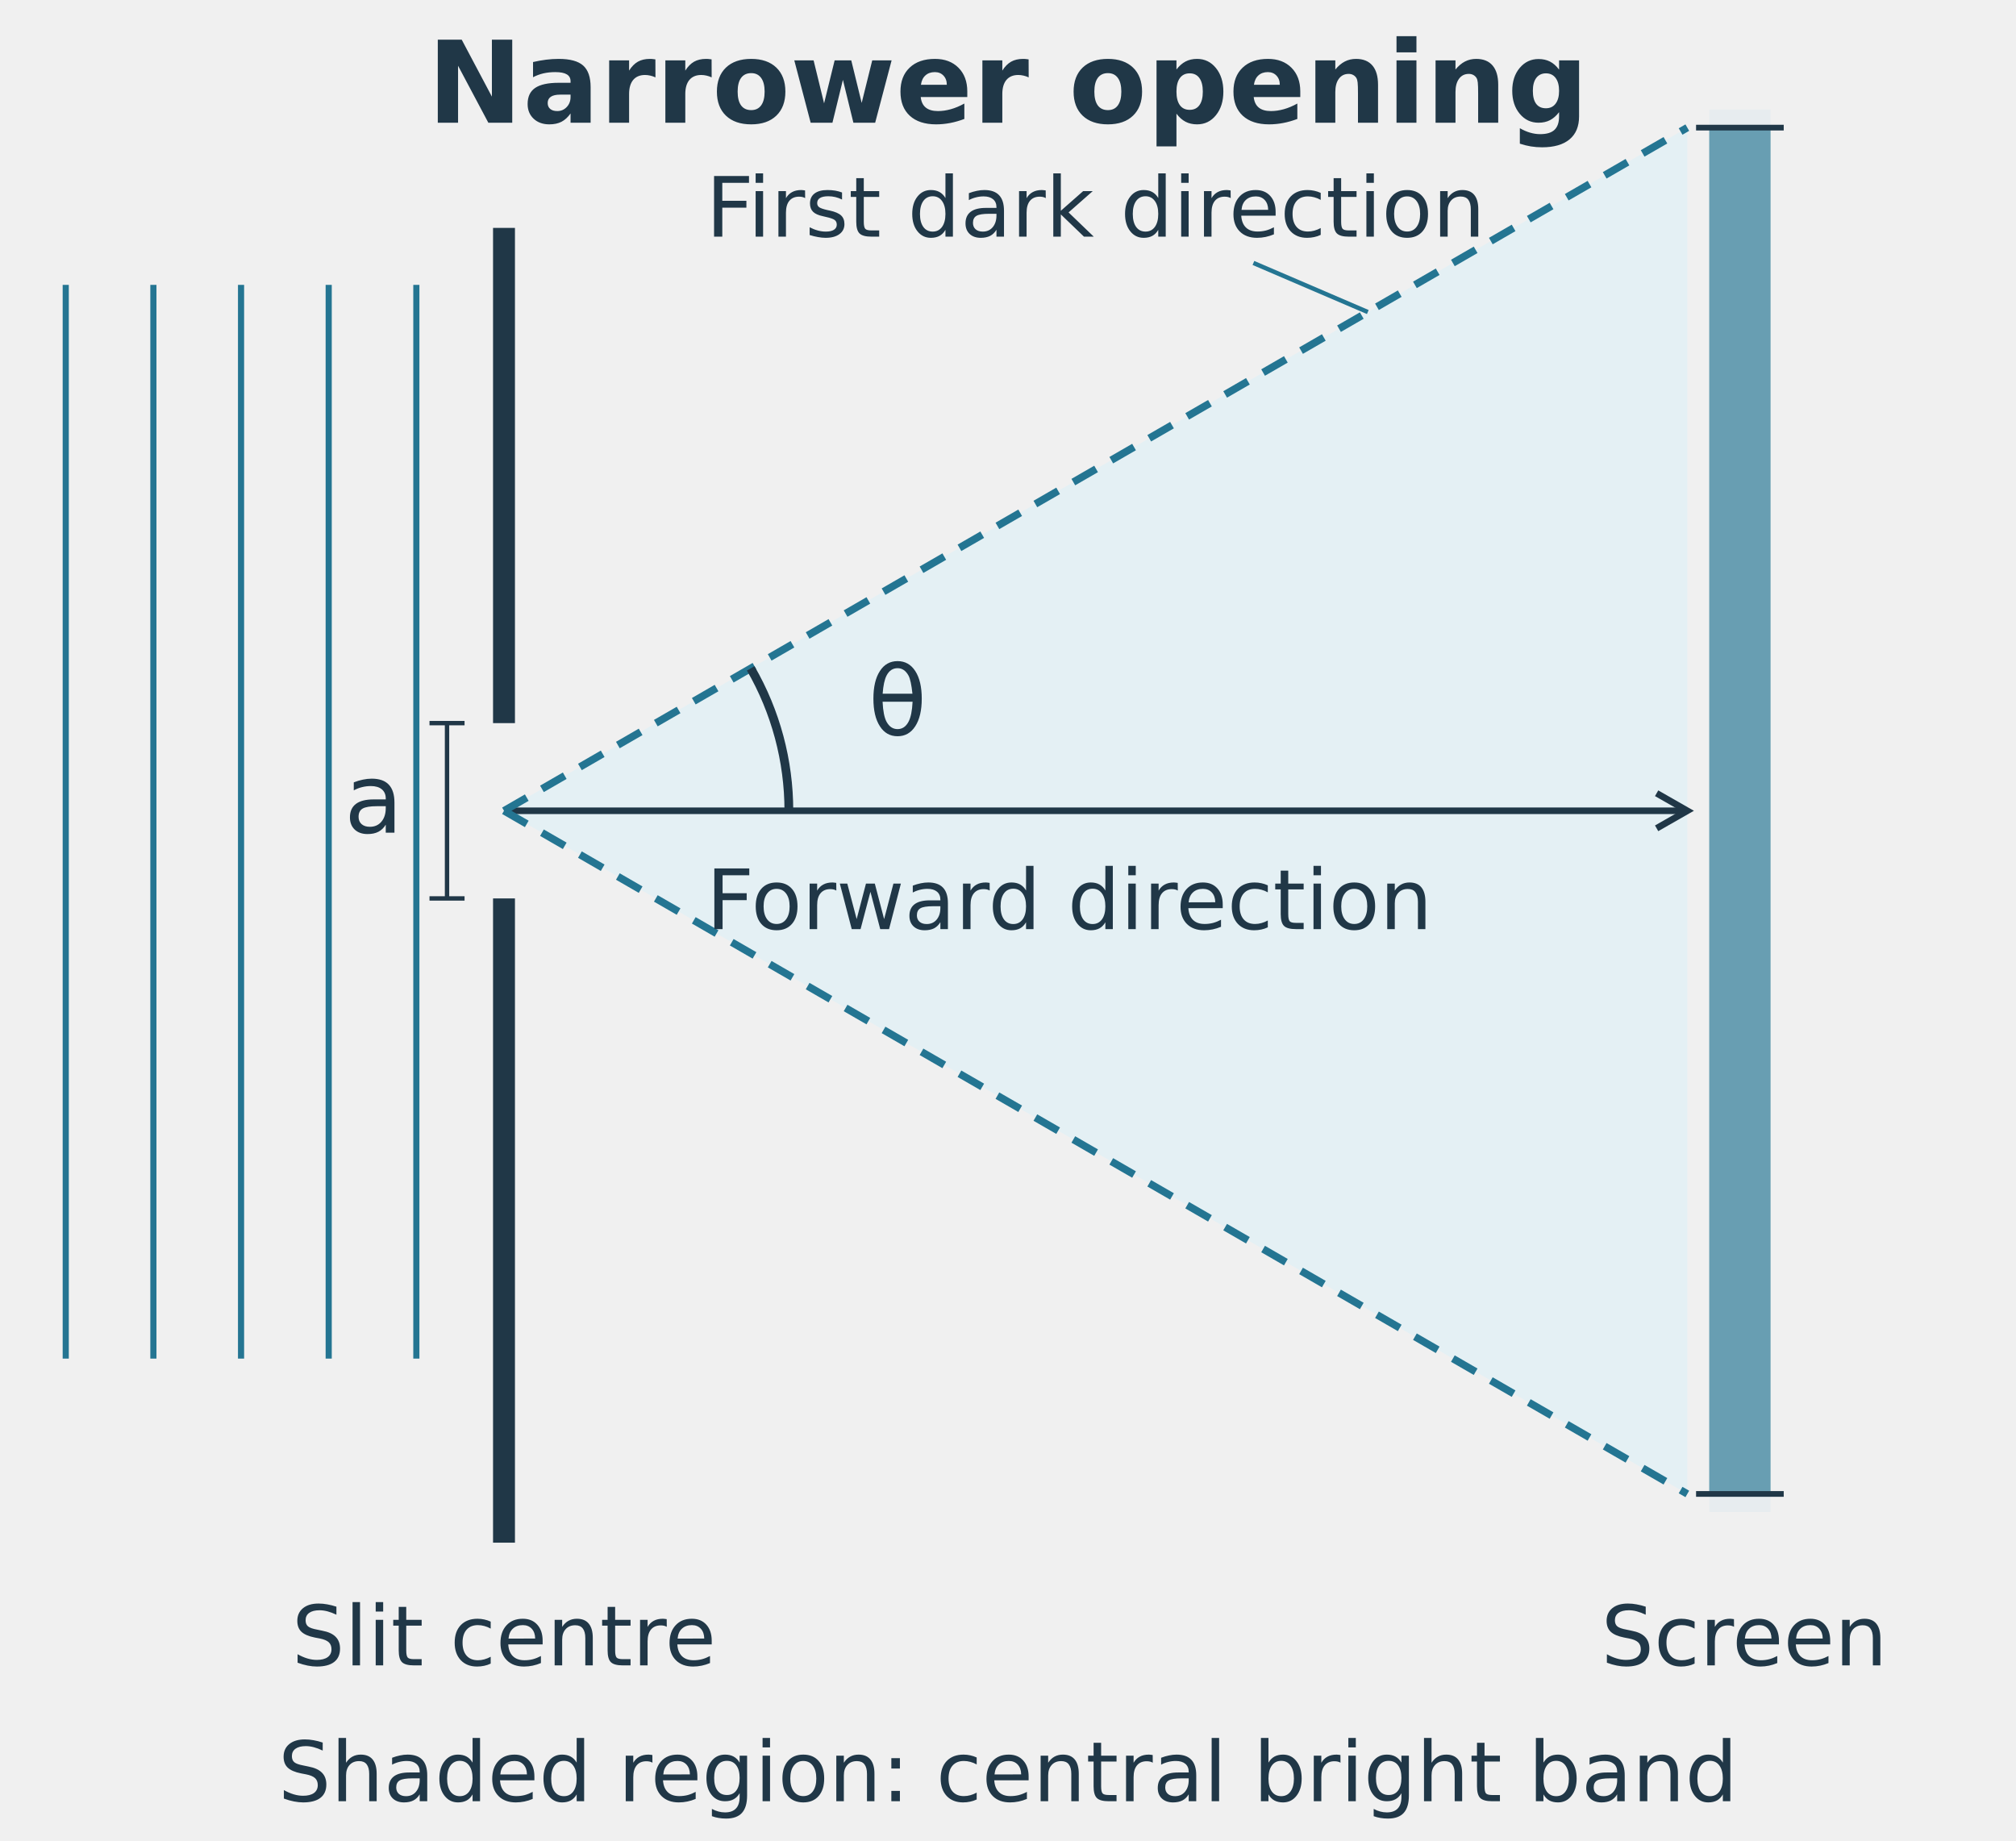
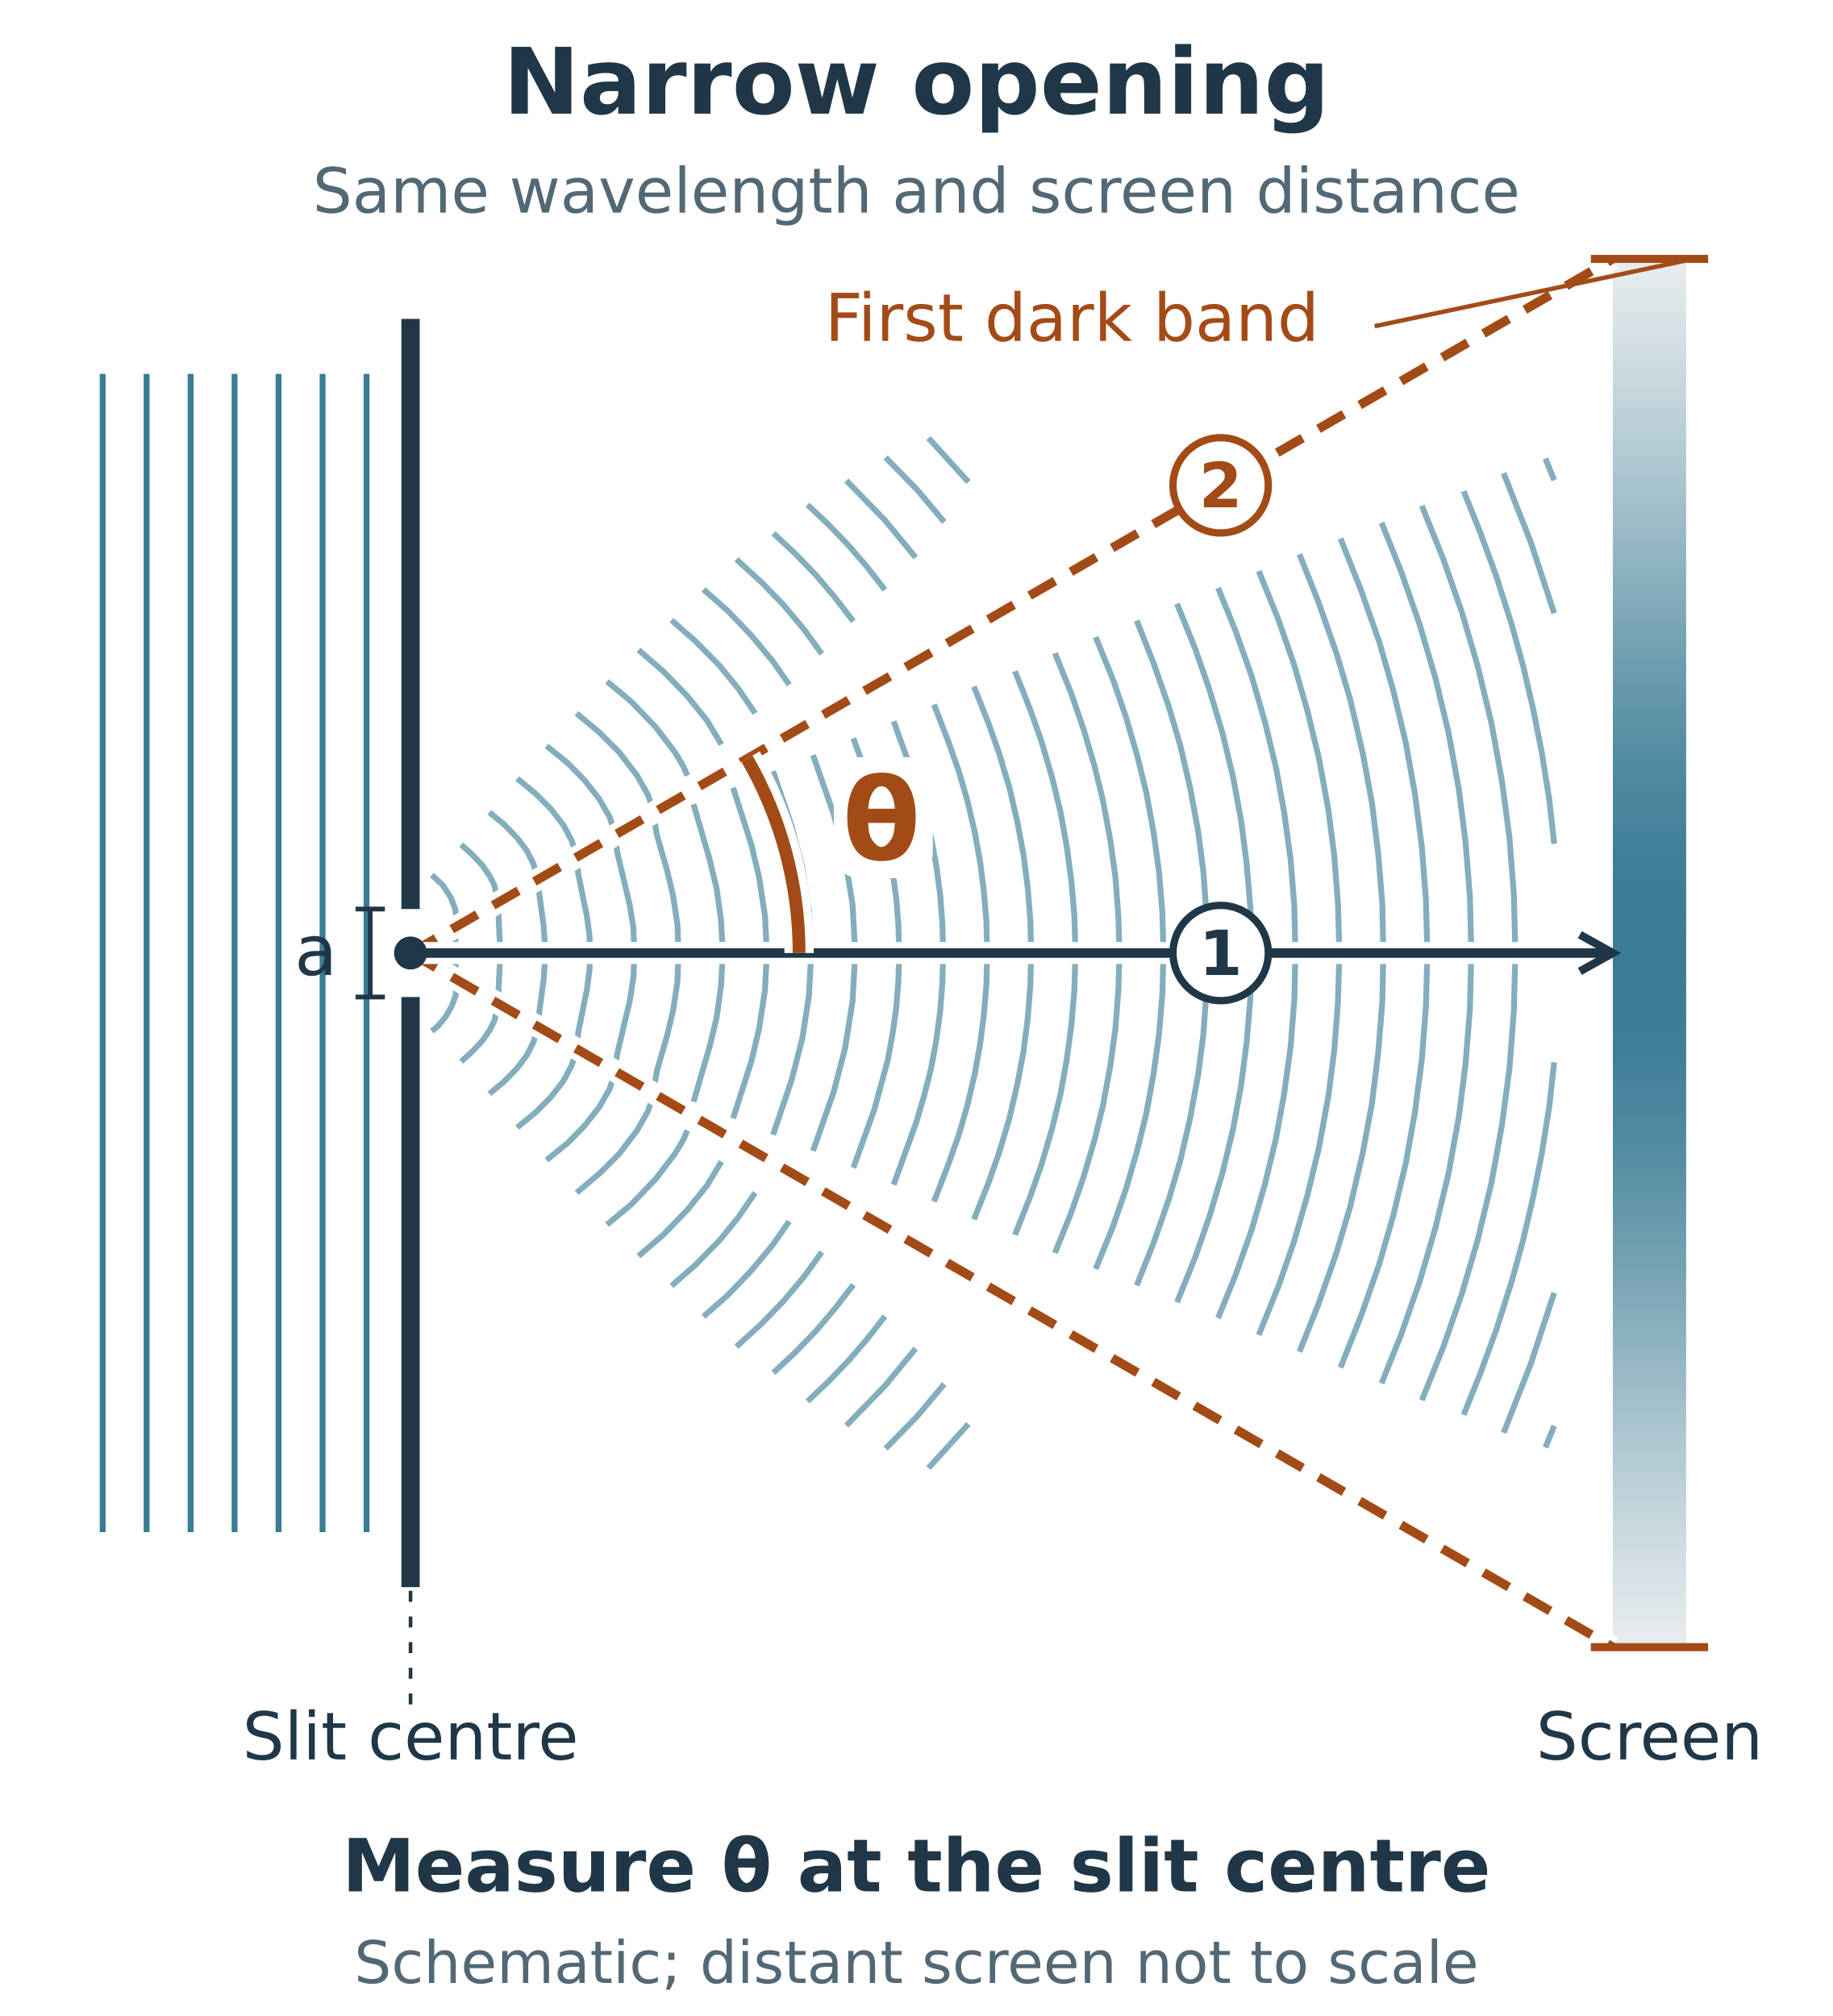
- <svg xmlns="http://www.w3.org/2000/svg" viewBox="0 0 460 420" role="img">
-   <style>text{font-family:DejaVu Sans,Arial,sans-serif;fill:#203747;font-size:22px}.small{font-size:19px}.title{font-size:26px;font-weight:600}.muted{fill:#526774}</style>
-   <text x="230" y="28" class="title" text-anchor="middle">Narrower opening</text>
-   <path d="M115,185 L385,29.12 L385,340.88 Z" fill="#e4f0f4" />
-   <line x1="95.00" y1="65.00" x2="95.00" y2="310.00" stroke="#247592" stroke-width="1.4" />
-   <line x1="75.00" y1="65.00" x2="75.00" y2="310.00" stroke="#247592" stroke-width="1.4" />
-   <line x1="55.00" y1="65.00" x2="55.00" y2="310.00" stroke="#247592" stroke-width="1.4" />
-   <line x1="35.00" y1="65.00" x2="35.00" y2="310.00" stroke="#247592" stroke-width="1.4" />
-   <line x1="15.00" y1="65.00" x2="15.00" y2="310.00" stroke="#247592" stroke-width="1.4" />
-   <line x1="115.00" y1="52.00" x2="115.00" y2="165.00" stroke="#203747" stroke-width="5" />
-   <line x1="115.00" y1="205.00" x2="115.00" y2="352.00" stroke="#203747" stroke-width="5" />
-   <line x1="102.00" y1="165.00" x2="102.00" y2="205.00" stroke="#203747" stroke-width="1" />
-   <line x1="98.00" y1="165.00" x2="106.00" y2="165.00" stroke="#203747" stroke-width="1" />
-   <line x1="98.00" y1="205.00" x2="106.00" y2="205.00" stroke="#203747" stroke-width="1" />
-   <text x="92" y="190" class="" text-anchor="end">a</text>
-   <line x1="115.00" y1="185.00" x2="385.00" y2="185.00" stroke="#203747" stroke-width="1.5" />
-   <path d="M378,181 L385,185 L378,189" fill="none" stroke="#203747" stroke-width="1.5" />
-   <line x1="115.00" y1="185.00" x2="385.00" y2="29.12" stroke="#247592" stroke-width="1.7" stroke-dasharray="6 4" />
-   <line x1="115.00" y1="185.00" x2="385.00" y2="340.88" stroke="#247592" stroke-width="1.7" stroke-dasharray="6 4" />
-   <path d="M180,185 A65,65 0 0 0 171.29,152.50" stroke="#203747" stroke-width="2" fill="none" />
-   <text x="198.07" y="167.742" class="" text-anchor="start">θ</text>
-   <text x="244" y="212" class="small" text-anchor="middle">Forward direction</text>
-   <rect x="390" y="25" width="14" height="320" fill="#e7ecef" />
-   <rect x="390" y="29.12" width="14" height="311.77" fill="#247592" opacity=".65" />
-   <line x1="387.00" y1="29.12" x2="407.00" y2="29.12" stroke="#203747" stroke-width="1.3" />
-   <line x1="387.00" y1="340.88" x2="407.00" y2="340.88" stroke="#203747" stroke-width="1.3" />
-   <text x="250" y="54" class="small" text-anchor="middle">First dark direction</text>
-   <line x1="286.00" y1="60.00" x2="312.10" y2="71.20" stroke="#247592" stroke-width="1" />
-   <text x="115" y="380" class="small" text-anchor="middle">Slit centre</text>
-   <text x="398" y="380" class="small" text-anchor="middle">Screen</text>
-   <text x="230" y="411" class="small" text-anchor="middle">Shaded region: central bright band</text>
+ <svg xmlns="http://www.w3.org/2000/svg" viewBox="0 0 500 550" role="img" aria-labelledby="title desc">
+   <style>text{font-family:DejaVu Sans,Arial,sans-serif}</style>
+   <rect width="500" height="550" fill="white" />
+   <defs>
+     <clipPath id="field">
+       <rect x="115" y="70" width="310" height="380" />
+     </clipPath>
+   </defs>
+   <text x="250.00" y="31.00" font-size="25" fill="#203747" text-anchor="middle" font-weight="bold">Narrow opening</text>
+   <text x="250.00" y="58.00" font-size="17" fill="#536875" text-anchor="middle" font-weight="normal">Same wavelength and screen distance</text>
+   <path d="M100.00,102.00 L100.00,418.00" fill="none" stroke="#397c94" stroke-width="1.6" stroke-dasharray="" />
+   <path d="M88.00,102.00 L88.00,418.00" fill="none" stroke="#397c94" stroke-width="1.6" stroke-dasharray="" />
+   <path d="M76.00,102.00 L76.00,418.00" fill="none" stroke="#397c94" stroke-width="1.6" stroke-dasharray="" />
+   <path d="M64.00,102.00 L64.00,418.00" fill="none" stroke="#397c94" stroke-width="1.6" stroke-dasharray="" />
+   <path d="M52.00,102.00 L52.00,418.00" fill="none" stroke="#397c94" stroke-width="1.6" stroke-dasharray="" />
+   <path d="M40.00,102.00 L40.00,418.00" fill="none" stroke="#397c94" stroke-width="1.6" stroke-dasharray="" />
+   <path d="M28.00,102.00 L28.00,418.00" fill="none" stroke="#397c94" stroke-width="1.6" stroke-dasharray="" />
+   <g data-wavefronts="outgoing" clip-path="url(#field)" opacity=".62">
+     <path d="M424.0,389.0 L421.6,394.9" fill="none" stroke="#397c94" stroke-width="1.6" />
+     <path d="M264.2,388.5 L253.3,400.5" fill="none" stroke="#397c94" stroke-width="1.6" />
+     <path d="M257.6,377.6 L250.2,386.4 L241.6,395.2" fill="none" stroke="#397c94" stroke-width="1.6" />
+     <path d="M249.8,367.9 L241.4,378.1 L230.9,388.9" fill="none" stroke="#397c94" stroke-width="1.6" />
+     <path d="M241.4,359.1 L236.5,365.4 L231.3,371.4 L226.0,376.9 L220.3,382.3" fill="none" stroke="#397c94" stroke-width="1.6" />
+     <path d="M424.0,352.7 L417.6,372.1 L410.2,390.9" fill="none" stroke="#397c94" stroke-width="1.6" />
+     <path d="M232.8,350.5 L227.7,357.1 L222.6,363.1 L216.8,369.1 L211.0,374.5" fill="none" stroke="#397c94" stroke-width="1.6" />
+     <path d="M224.2,341.6 L219.5,348.1 L213.8,354.9 L207.9,361.0 L200.9,367.4" fill="none" stroke="#397c94" stroke-width="1.6" />
+     <path d="M215.3,333.2 L210.9,339.5 L205.0,346.6 L198.5,353.4 L191.9,359.2" fill="none" stroke="#397c94" stroke-width="1.6" />
+     <path d="M206.0,325.4 L201.5,332.0 L196.3,338.4 L189.7,345.1 L183.2,350.8" fill="none" stroke="#397c94" stroke-width="1.6" />
+     <path d="M196.8,316.9 L192.9,323.4 L187.5,330.1 L181.0,336.8 L174.2,342.7" fill="none" stroke="#397c94" stroke-width="1.6" />
+     <path d="M187.5,308.4 L186.4,311.0 L184.1,314.8 L179.0,321.5 L172.3,328.5 L165.6,334.1" fill="none" stroke="#397c94" stroke-width="1.6" />
+     <path d="M424.0,289.8 L422.7,301.6 L420.6,314.8 L418.3,326.4 L415.5,338.4 L412.4,349.6 L408.2,362.8 L403.8,374.8 L399.3,386.0" fill="none" stroke="#397c94" stroke-width="1.6" />
+     <path d="M117.8,238.7 L120.8,241.5 L123.0,244.9 L124.2,248.0 L124.6,251.4 L124.0,259.6 L124.6,268.2 L124.3,271.6 L123.2,274.6 L121.5,277.5 L119.4,280.0 L117.8,281.3" fill="none" stroke="#397c94" stroke-width="1.6" />
+     <path d="M125.8,230.4 L128.8,233.1 L131.7,236.2 L133.6,239.0 L134.9,241.6 L135.8,245.8 L136.5,260.0 L135.8,274.2 L134.9,278.4 L133.6,281.0 L131.7,283.8 L128.8,286.9 L125.8,289.6" fill="none" stroke="#397c94" stroke-width="1.6" />
+     <path d="M133.5,221.6 L137.5,224.9 L141.1,228.6 L143.8,232.2 L145.5,235.6 L146.4,238.6 L148.3,252.5 L148.8,260.0 L148.3,267.5 L146.4,281.4 L145.5,284.4 L143.8,287.8 L141.1,291.4 L137.5,295.1 L133.5,298.4" fill="none" stroke="#397c94" stroke-width="1.6" />
+     <path d="M189.2,219.4 L193.6,234.5 L195.5,242.4 L196.7,251.0 L197.2,260.0 L196.7,269.0 L195.5,277.6 L193.6,285.5 L189.2,300.6" fill="none" stroke="#397c94" stroke-width="1.6" />
+     <path d="M200.0,214.9 L205.0,230.5 L207.1,239.4 L208.7,249.9 L209.2,260.0 L208.7,270.1 L207.1,280.6 L205.0,289.5 L200.0,305.1" fill="none" stroke="#397c94" stroke-width="1.6" />
+     <path d="M141.1,212.4 L146.2,216.6 L150.2,220.6 L153.7,225.1 L155.9,229.2 L156.9,232.2 L157.8,238.6 L160.1,249.9 L160.8,255.1 L161.0,260.0 L160.8,264.9 L160.1,270.1 L157.8,281.4 L156.9,287.8 L155.9,290.8 L153.7,294.9 L150.2,299.4 L146.2,303.4 L141.1,307.6" fill="none" stroke="#397c94" stroke-width="1.6" />
+     <path d="M210.9,210.4 L216.0,225.5 L218.9,236.8 L220.7,248.4 L221.3,260.0 L220.7,271.6 L218.9,283.2 L216.0,294.5 L210.9,309.6" fill="none" stroke="#397c94" stroke-width="1.6" />
+     <path d="M221.8,206.0 L227.4,222.0 L230.5,233.8 L232.6,246.9 L233.3,260.0 L232.6,273.1 L230.5,286.2 L227.4,298.0 L221.8,314.0" fill="none" stroke="#397c94" stroke-width="1.6" />
+     <path d="M149.1,203.5 L154.9,208.2 L159.4,212.8 L163.5,218.0 L166.3,222.9 L167.3,225.9 L168.5,233.0 L171.8,246.9 L172.8,253.2 L173.1,260.0 L172.8,266.8 L171.8,273.1 L168.5,287.0 L167.3,294.1 L166.3,297.1 L163.5,302.0 L159.4,307.2 L154.9,311.8 L149.1,316.5" fill="none" stroke="#397c94" stroke-width="1.6" />
+     <path d="M232.8,201.4 L238.5,217.2 L242.2,230.8 L243.5,237.9 L244.5,245.0 L245.1,252.5 L245.3,260.0 L245.1,267.5 L244.5,275.0 L243.5,282.1 L242.2,289.2 L238.5,302.8 L232.8,318.6" fill="none" stroke="#397c94" stroke-width="1.6" />
+     <path d="M243.8,196.8 L250.0,213.9 L252.2,221.4 L254.0,228.5 L255.4,236.0 L256.5,244.2 L257.1,252.1 L257.3,260.0 L257.1,267.9 L256.5,275.8 L255.4,284.0 L254.0,291.5 L252.2,298.6 L250.0,306.1 L243.8,323.2" fill="none" stroke="#397c94" stroke-width="1.6" />
+     <path d="M157.3,194.6 L163.6,199.9 L168.9,205.2 L173.8,211.6 L176.8,216.9 L177.9,220.2 L179.2,227.8 L182.0,237.5 L183.6,244.2 L184.8,252.1 L185.1,260.0 L184.8,267.9 L183.6,275.8 L182.0,282.5 L179.2,292.2 L177.9,299.8 L176.8,303.1 L173.8,308.4 L168.9,314.8 L163.6,320.1 L157.3,325.4" fill="none" stroke="#397c94" stroke-width="1.6" />
+     <path d="M254.8,192.2 L258.6,202.0 L261.6,210.5 L263.9,218.4 L265.9,226.9 L267.4,235.2 L268.4,243.1 L269.1,251.4 L269.3,260.0 L269.1,268.6 L268.4,276.9 L267.4,284.8 L265.9,293.1 L263.9,301.6 L261.6,309.5 L258.6,318.0 L254.8,327.8" fill="none" stroke="#397c94" stroke-width="1.6" />
+     <path d="M265.7,187.3 L269.7,197.4 L272.6,205.6 L275.4,215.0 L277.5,224.0 L279.2,233.0 L280.4,242.4 L281.1,251.4 L281.3,260.0 L281.1,268.6 L280.4,277.6 L279.2,287.0 L277.5,296.0 L275.4,305.0 L272.6,314.4 L269.7,322.6 L265.7,332.7" fill="none" stroke="#397c94" stroke-width="1.6" />
+     <path d="M165.6,185.9 L172.3,191.5 L179.0,198.5 L184.1,205.2 L186.4,209.0 L187.5,211.6" fill="none" stroke="#397c94" stroke-width="1.6" />
+     <path d="M276.9,183.1 L281.1,193.7 L284.1,202.2 L287.0,212.0 L289.3,221.4 L291.0,230.8 L292.3,240.5 L293.1,249.9 L293.4,260.0 L293.1,270.1 L292.3,279.5 L291.0,289.2 L289.3,298.6 L287.0,308.0 L284.1,317.8 L281.1,326.3 L276.9,336.9" fill="none" stroke="#397c94" stroke-width="1.6" />
+     <path d="M287.8,178.2 L292.1,188.8 L295.6,198.9 L298.6,209.0 L300.9,218.4 L302.9,229.2 L304.3,239.4 L305.1,249.9 L305.4,260.0 L305.1,270.1 L304.3,280.6 L302.9,290.8 L300.9,301.6 L298.6,311.0 L295.6,321.1 L292.1,331.2 L287.8,341.8" fill="none" stroke="#397c94" stroke-width="1.6" />
+     <path d="M174.2,177.3 L181.0,183.2 L187.5,189.9 L192.9,196.6 L196.8,203.1" fill="none" stroke="#397c94" stroke-width="1.6" />
+     <path d="M298.9,173.8 L303.6,185.3 L307.2,195.7 L310.2,206.0 L312.7,216.1 L314.7,227.0 L316.2,237.9 L317.1,248.8 L317.4,260.0 L317.1,271.2 L316.2,282.1 L314.7,293.0 L312.7,303.9 L310.2,314.0 L307.2,324.3 L303.6,334.7 L298.9,346.2" fill="none" stroke="#397c94" stroke-width="1.6" />
+     <path d="M310.1,169.3 L314.7,180.9 L318.9,192.9 L322.0,203.4 L324.7,215.0 L326.9,227.0 L328.3,237.9 L329.1,249.1 L329.4,260.0 L329.1,270.9 L328.3,282.1 L326.9,293.0 L324.7,305.0 L322.0,316.6 L318.9,327.1 L314.7,339.1 L310.1,350.7" fill="none" stroke="#397c94" stroke-width="1.6" />
+     <path d="M183.2,169.2 L189.7,174.9 L196.3,181.6 L201.5,188.0 L206.0,194.6" fill="none" stroke="#397c94" stroke-width="1.6" />
+     <path d="M321.1,164.7 L326.1,177.1 L329.9,188.0 L333.5,200.0 L336.4,212.0 L338.6,224.0 L340.1,235.6 L341.1,247.6 L341.4,260.0 L341.1,272.4 L340.1,284.4 L338.6,296.0 L336.4,308.0 L333.5,320.0 L329.9,332.0 L326.1,342.9 L321.1,355.3" fill="none" stroke="#397c94" stroke-width="1.6" />
+     <path d="M191.9,160.8 L198.5,166.6 L205.0,173.4 L210.9,180.5 L215.3,186.8" fill="none" stroke="#397c94" stroke-width="1.6" />
+     <path d="M332.3,160.4 L337.1,172.2 L341.5,184.6 L345.1,197.0 L348.1,209.4 L350.3,221.4 L352.1,234.5 L353.1,247.2 L353.4,260.0 L353.1,272.8 L352.1,285.5 L350.3,298.6 L348.1,310.6 L345.1,323.0 L341.5,335.4 L337.1,347.8 L332.3,359.6" fill="none" stroke="#397c94" stroke-width="1.6" />
+     <path d="M343.4,155.8 L348.7,168.9 L353.0,181.2 L356.7,194.0 L359.8,206.8 L362.4,221.0 L364.0,233.4 L365.0,246.5 L365.4,260.0 L365.0,273.5 L364.0,286.6 L362.4,299.0 L359.8,313.2 L356.7,326.0 L353.0,338.8 L348.7,351.1 L343.4,364.2" fill="none" stroke="#397c94" stroke-width="1.6" />
+     <path d="M200.9,152.6 L207.9,159.0 L213.8,165.1 L219.5,171.9 L224.2,178.4" fill="none" stroke="#397c94" stroke-width="1.6" />
+     <path d="M354.5,151.2 L359.6,164.0 L364.6,178.2 L368.4,191.0 L371.8,205.6 L374.3,219.1 L376.0,233.0 L377.1,246.5 L377.4,260.0 L377.1,273.5 L376.0,287.0 L374.3,300.9 L371.8,314.4 L368.4,329.0 L364.6,341.8 L359.6,356.0 L354.5,368.8" fill="none" stroke="#397c94" stroke-width="1.6" />
+     <path d="M365.7,146.9 L371.3,161.0 L376.3,175.2 L380.1,188.4 L383.5,202.6 L386.0,216.5 L387.9,231.1 L389.0,245.4 L389.4,260.0 L389.0,274.6 L387.9,288.9 L386.0,303.5 L383.5,317.4 L380.1,331.6 L376.3,344.8 L371.3,359.0 L365.7,373.1" fill="none" stroke="#397c94" stroke-width="1.6" />
+     <path d="M211.0,145.5 L216.8,150.9 L222.6,156.9 L227.7,162.9 L232.8,169.5" fill="none" stroke="#397c94" stroke-width="1.6" />
+     <path d="M376.9,142.6 L382.2,155.8 L387.3,170.4 L391.6,185.0 L395.2,200.0 L398.0,215.4 L399.8,229.6 L401.0,244.6 L401.4,260.0 L401.0,275.4 L399.8,290.4 L398.0,304.6 L395.2,320.0 L391.6,335.0 L387.3,349.6 L382.2,364.2 L376.9,377.4" fill="none" stroke="#397c94" stroke-width="1.6" />
+     <path d="M387.9,138.0 L393.7,152.4 L398.8,167.0 L403.1,181.6 L406.9,197.4 L409.7,212.8 L411.8,228.5 L413.0,244.2 L413.4,260.0 L413.0,275.8 L411.8,291.5 L409.7,307.2 L406.9,322.6 L403.1,338.4 L398.8,353.0 L393.7,367.6 L387.9,382.0" fill="none" stroke="#397c94" stroke-width="1.6" />
+     <path d="M220.3,137.7 L226.0,143.1 L231.3,148.6 L236.5,154.6 L241.4,160.9" fill="none" stroke="#397c94" stroke-width="1.6" />
+     <path d="M399.3,134.0 L403.8,145.2 L408.2,157.2 L412.4,170.4 L415.5,181.6 L418.3,193.6 L420.6,205.2 L422.7,218.4 L424.0,230.2" fill="none" stroke="#397c94" stroke-width="1.6" />
+     <path d="M230.9,131.1 L241.4,141.9 L249.8,152.1" fill="none" stroke="#397c94" stroke-width="1.6" />
+     <path d="M410.2,129.1 L417.6,147.9 L424.0,167.3" fill="none" stroke="#397c94" stroke-width="1.6" />
+     <path d="M421.6,125.1 L424.0,131.0" fill="none" stroke="#397c94" stroke-width="1.6" />
+     <path d="M241.6,124.8 L250.2,133.6 L257.6,142.4" fill="none" stroke="#397c94" stroke-width="1.6" />
+     <path d="M253.3,119.5 L264.2,131.5" fill="none" stroke="#397c94" stroke-width="1.6" />
+   </g>
+   <g data-screen-pattern="far-field">
+     <rect x="440" y="70" width="20" height="380" fill="#e9edef" />
+     <defs>
+       <linearGradient id="screen-intensity" x1="0" y1="0" x2="0" y2="1">
+         <stop offset="0" stop-color="#397c94" stop-opacity="0.004" />
+         <stop offset="0.005" stop-color="#397c94" stop-opacity="0.009" />
+         <stop offset="0.011" stop-color="#397c94" stop-opacity="0.021" />
+         <stop offset="0.016" stop-color="#397c94" stop-opacity="0.032" />
+         <stop offset="0.021" stop-color="#397c94" stop-opacity="0.043" />
+         <stop offset="0.026" stop-color="#397c94" stop-opacity="0.054" />
+         <stop offset="0.032" stop-color="#397c94" stop-opacity="0.065" />
+         <stop offset="0.037" stop-color="#397c94" stop-opacity="0.076" />
+         <stop offset="0.042" stop-color="#397c94" stop-opacity="0.087" />
+         <stop offset="0.047" stop-color="#397c94" stop-opacity="0.098" />
+         <stop offset="0.053" stop-color="#397c94" stop-opacity="0.11" />
+         <stop offset="0.058" stop-color="#397c94" stop-opacity="0.121" />
+         <stop offset="0.063" stop-color="#397c94" stop-opacity="0.132" />
+         <stop offset="0.068" stop-color="#397c94" stop-opacity="0.144" />
+         <stop offset="0.074" stop-color="#397c94" stop-opacity="0.155" />
+         <stop offset="0.079" stop-color="#397c94" stop-opacity="0.167" />
+         <stop offset="0.084" stop-color="#397c94" stop-opacity="0.179" />
+         <stop offset="0.089" stop-color="#397c94" stop-opacity="0.191" />
+         <stop offset="0.095" stop-color="#397c94" stop-opacity="0.203" />
+         <stop offset="0.1" stop-color="#397c94" stop-opacity="0.215" />
+         <stop offset="0.105" stop-color="#397c94" stop-opacity="0.228" />
+         <stop offset="0.111" stop-color="#397c94" stop-opacity="0.24" />
+         <stop offset="0.116" stop-color="#397c94" stop-opacity="0.252" />
+         <stop offset="0.121" stop-color="#397c94" stop-opacity="0.265" />
+         <stop offset="0.126" stop-color="#397c94" stop-opacity="0.278" />
+         <stop offset="0.132" stop-color="#397c94" stop-opacity="0.291" />
+         <stop offset="0.137" stop-color="#397c94" stop-opacity="0.304" />
+         <stop offset="0.142" stop-color="#397c94" stop-opacity="0.317" />
+         <stop offset="0.147" stop-color="#397c94" stop-opacity="0.33" />
+         <stop offset="0.153" stop-color="#397c94" stop-opacity="0.343" />
+         <stop offset="0.158" stop-color="#397c94" stop-opacity="0.356" />
+         <stop offset="0.163" stop-color="#397c94" stop-opacity="0.37" />
+         <stop offset="0.168" stop-color="#397c94" stop-opacity="0.383" />
+         <stop offset="0.174" stop-color="#397c94" stop-opacity="0.397" />
+         <stop offset="0.179" stop-color="#397c94" stop-opacity="0.41" />
+         <stop offset="0.184" stop-color="#397c94" stop-opacity="0.424" />
+         <stop offset="0.189" stop-color="#397c94" stop-opacity="0.438" />
+         <stop offset="0.195" stop-color="#397c94" stop-opacity="0.451" />
+         <stop offset="0.2" stop-color="#397c94" stop-opacity="0.465" />
+         <stop offset="0.205" stop-color="#397c94" stop-opacity="0.479" />
+         <stop offset="0.211" stop-color="#397c94" stop-opacity="0.493" />
+         <stop offset="0.216" stop-color="#397c94" stop-opacity="0.507" />
+         <stop offset="0.221" stop-color="#397c94" stop-opacity="0.521" />
+         <stop offset="0.226" stop-color="#397c94" stop-opacity="0.534" />
+         <stop offset="0.232" stop-color="#397c94" stop-opacity="0.548" />
+         <stop offset="0.237" stop-color="#397c94" stop-opacity="0.562" />
+         <stop offset="0.242" stop-color="#397c94" stop-opacity="0.576" />
+         <stop offset="0.247" stop-color="#397c94" stop-opacity="0.59" />
+         <stop offset="0.253" stop-color="#397c94" stop-opacity="0.603" />
+         <stop offset="0.258" stop-color="#397c94" stop-opacity="0.617" />
+         <stop offset="0.263" stop-color="#397c94" stop-opacity="0.63" />
+         <stop offset="0.268" stop-color="#397c94" stop-opacity="0.644" />
+         <stop offset="0.274" stop-color="#397c94" stop-opacity="0.657" />
+         <stop offset="0.279" stop-color="#397c94" stop-opacity="0.671" />
+         <stop offset="0.284" stop-color="#397c94" stop-opacity="0.684" />
+         <stop offset="0.289" stop-color="#397c94" stop-opacity="0.697" />
+         <stop offset="0.295" stop-color="#397c94" stop-opacity="0.71" />
+         <stop offset="0.3" stop-color="#397c94" stop-opacity="0.723" />
+         <stop offset="0.305" stop-color="#397c94" stop-opacity="0.735" />
+         <stop offset="0.311" stop-color="#397c94" stop-opacity="0.748" />
+         <stop offset="0.316" stop-color="#397c94" stop-opacity="0.76" />
+         <stop offset="0.321" stop-color="#397c94" stop-opacity="0.772" />
+         <stop offset="0.326" stop-color="#397c94" stop-opacity="0.784" />
+         <stop offset="0.332" stop-color="#397c94" stop-opacity="0.795" />
+         <stop offset="0.337" stop-color="#397c94" stop-opacity="0.807" />
+         <stop offset="0.342" stop-color="#397c94" stop-opacity="0.818" />
+         <stop offset="0.347" stop-color="#397c94" stop-opacity="0.829" />
+         <stop offset="0.353" stop-color="#397c94" stop-opacity="0.84" />
+         <stop offset="0.358" stop-color="#397c94" stop-opacity="0.85" />
+         <stop offset="0.363" stop-color="#397c94" stop-opacity="0.861" />
+         <stop offset="0.368" stop-color="#397c94" stop-opacity="0.87" />
+         <stop offset="0.374" stop-color="#397c94" stop-opacity="0.88" />
+         <stop offset="0.379" stop-color="#397c94" stop-opacity="0.889" />
+         <stop offset="0.384" stop-color="#397c94" stop-opacity="0.898" />
+         <stop offset="0.389" stop-color="#397c94" stop-opacity="0.907" />
+         <stop offset="0.395" stop-color="#397c94" stop-opacity="0.915" />
+         <stop offset="0.4" stop-color="#397c94" stop-opacity="0.923" />
+         <stop offset="0.405" stop-color="#397c94" stop-opacity="0.931" />
+         <stop offset="0.411" stop-color="#397c94" stop-opacity="0.938" />
+         <stop offset="0.416" stop-color="#397c94" stop-opacity="0.945" />
+         <stop offset="0.421" stop-color="#397c94" stop-opacity="0.952" />
+         <stop offset="0.426" stop-color="#397c94" stop-opacity="0.958" />
+         <stop offset="0.432" stop-color="#397c94" stop-opacity="0.963" />
+         <stop offset="0.437" stop-color="#397c94" stop-opacity="0.969" />
+         <stop offset="0.442" stop-color="#397c94" stop-opacity="0.974" />
+         <stop offset="0.447" stop-color="#397c94" stop-opacity="0.978" />
+         <stop offset="0.453" stop-color="#397c94" stop-opacity="0.982" />
+         <stop offset="0.458" stop-color="#397c94" stop-opacity="0.986" />
+         <stop offset="0.463" stop-color="#397c94" stop-opacity="0.989" />
+         <stop offset="0.468" stop-color="#397c94" stop-opacity="0.992" />
+         <stop offset="0.474" stop-color="#397c94" stop-opacity="0.995" />
+         <stop offset="0.479" stop-color="#397c94" stop-opacity="0.997" />
+         <stop offset="0.484" stop-color="#397c94" stop-opacity="0.998" />
+         <stop offset="0.489" stop-color="#397c94" stop-opacity="0.999" />
+         <stop offset="0.495" stop-color="#397c94" stop-opacity="1" />
+         <stop offset="0.5" stop-color="#397c94" stop-opacity="1" />
+         <stop offset="0.505" stop-color="#397c94" stop-opacity="1" />
+         <stop offset="0.511" stop-color="#397c94" stop-opacity="0.999" />
+         <stop offset="0.516" stop-color="#397c94" stop-opacity="0.998" />
+         <stop offset="0.521" stop-color="#397c94" stop-opacity="0.997" />
+         <stop offset="0.526" stop-color="#397c94" stop-opacity="0.995" />
+         <stop offset="0.532" stop-color="#397c94" stop-opacity="0.992" />
+         <stop offset="0.537" stop-color="#397c94" stop-opacity="0.989" />
+         <stop offset="0.542" stop-color="#397c94" stop-opacity="0.986" />
+         <stop offset="0.547" stop-color="#397c94" stop-opacity="0.982" />
+         <stop offset="0.553" stop-color="#397c94" stop-opacity="0.978" />
+         <stop offset="0.558" stop-color="#397c94" stop-opacity="0.974" />
+         <stop offset="0.563" stop-color="#397c94" stop-opacity="0.969" />
+         <stop offset="0.568" stop-color="#397c94" stop-opacity="0.963" />
+         <stop offset="0.574" stop-color="#397c94" stop-opacity="0.958" />
+         <stop offset="0.579" stop-color="#397c94" stop-opacity="0.952" />
+         <stop offset="0.584" stop-color="#397c94" stop-opacity="0.945" />
+         <stop offset="0.589" stop-color="#397c94" stop-opacity="0.938" />
+         <stop offset="0.595" stop-color="#397c94" stop-opacity="0.931" />
+         <stop offset="0.6" stop-color="#397c94" stop-opacity="0.923" />
+         <stop offset="0.605" stop-color="#397c94" stop-opacity="0.915" />
+         <stop offset="0.611" stop-color="#397c94" stop-opacity="0.907" />
+         <stop offset="0.616" stop-color="#397c94" stop-opacity="0.898" />
+         <stop offset="0.621" stop-color="#397c94" stop-opacity="0.889" />
+         <stop offset="0.626" stop-color="#397c94" stop-opacity="0.88" />
+         <stop offset="0.632" stop-color="#397c94" stop-opacity="0.87" />
+         <stop offset="0.637" stop-color="#397c94" stop-opacity="0.861" />
+         <stop offset="0.642" stop-color="#397c94" stop-opacity="0.85" />
+         <stop offset="0.647" stop-color="#397c94" stop-opacity="0.84" />
+         <stop offset="0.653" stop-color="#397c94" stop-opacity="0.829" />
+         <stop offset="0.658" stop-color="#397c94" stop-opacity="0.818" />
+         <stop offset="0.663" stop-color="#397c94" stop-opacity="0.807" />
+         <stop offset="0.668" stop-color="#397c94" stop-opacity="0.795" />
+         <stop offset="0.674" stop-color="#397c94" stop-opacity="0.784" />
+         <stop offset="0.679" stop-color="#397c94" stop-opacity="0.772" />
+         <stop offset="0.684" stop-color="#397c94" stop-opacity="0.76" />
+         <stop offset="0.689" stop-color="#397c94" stop-opacity="0.748" />
+         <stop offset="0.695" stop-color="#397c94" stop-opacity="0.735" />
+         <stop offset="0.7" stop-color="#397c94" stop-opacity="0.723" />
+         <stop offset="0.705" stop-color="#397c94" stop-opacity="0.71" />
+         <stop offset="0.711" stop-color="#397c94" stop-opacity="0.697" />
+         <stop offset="0.716" stop-color="#397c94" stop-opacity="0.684" />
+         <stop offset="0.721" stop-color="#397c94" stop-opacity="0.671" />
+         <stop offset="0.726" stop-color="#397c94" stop-opacity="0.657" />
+         <stop offset="0.732" stop-color="#397c94" stop-opacity="0.644" />
+         <stop offset="0.737" stop-color="#397c94" stop-opacity="0.63" />
+         <stop offset="0.742" stop-color="#397c94" stop-opacity="0.617" />
+         <stop offset="0.747" stop-color="#397c94" stop-opacity="0.603" />
+         <stop offset="0.753" stop-color="#397c94" stop-opacity="0.59" />
+         <stop offset="0.758" stop-color="#397c94" stop-opacity="0.576" />
+         <stop offset="0.763" stop-color="#397c94" stop-opacity="0.562" />
+         <stop offset="0.768" stop-color="#397c94" stop-opacity="0.548" />
+         <stop offset="0.774" stop-color="#397c94" stop-opacity="0.534" />
+         <stop offset="0.779" stop-color="#397c94" stop-opacity="0.521" />
+         <stop offset="0.784" stop-color="#397c94" stop-opacity="0.507" />
+         <stop offset="0.789" stop-color="#397c94" stop-opacity="0.493" />
+         <stop offset="0.795" stop-color="#397c94" stop-opacity="0.479" />
+         <stop offset="0.8" stop-color="#397c94" stop-opacity="0.465" />
+         <stop offset="0.805" stop-color="#397c94" stop-opacity="0.451" />
+         <stop offset="0.811" stop-color="#397c94" stop-opacity="0.438" />
+         <stop offset="0.816" stop-color="#397c94" stop-opacity="0.424" />
+         <stop offset="0.821" stop-color="#397c94" stop-opacity="0.41" />
+         <stop offset="0.826" stop-color="#397c94" stop-opacity="0.397" />
+         <stop offset="0.832" stop-color="#397c94" stop-opacity="0.383" />
+         <stop offset="0.837" stop-color="#397c94" stop-opacity="0.37" />
+         <stop offset="0.842" stop-color="#397c94" stop-opacity="0.356" />
+         <stop offset="0.847" stop-color="#397c94" stop-opacity="0.343" />
+         <stop offset="0.853" stop-color="#397c94" stop-opacity="0.33" />
+         <stop offset="0.858" stop-color="#397c94" stop-opacity="0.317" />
+         <stop offset="0.863" stop-color="#397c94" stop-opacity="0.304" />
+         <stop offset="0.868" stop-color="#397c94" stop-opacity="0.291" />
+         <stop offset="0.874" stop-color="#397c94" stop-opacity="0.278" />
+         <stop offset="0.879" stop-color="#397c94" stop-opacity="0.265" />
+         <stop offset="0.884" stop-color="#397c94" stop-opacity="0.252" />
+         <stop offset="0.889" stop-color="#397c94" stop-opacity="0.24" />
+         <stop offset="0.895" stop-color="#397c94" stop-opacity="0.228" />
+         <stop offset="0.9" stop-color="#397c94" stop-opacity="0.215" />
+         <stop offset="0.905" stop-color="#397c94" stop-opacity="0.203" />
+         <stop offset="0.911" stop-color="#397c94" stop-opacity="0.191" />
+         <stop offset="0.916" stop-color="#397c94" stop-opacity="0.179" />
+         <stop offset="0.921" stop-color="#397c94" stop-opacity="0.167" />
+         <stop offset="0.926" stop-color="#397c94" stop-opacity="0.155" />
+         <stop offset="0.932" stop-color="#397c94" stop-opacity="0.144" />
+         <stop offset="0.937" stop-color="#397c94" stop-opacity="0.132" />
+         <stop offset="0.942" stop-color="#397c94" stop-opacity="0.121" />
+         <stop offset="0.947" stop-color="#397c94" stop-opacity="0.11" />
+         <stop offset="0.953" stop-color="#397c94" stop-opacity="0.098" />
+         <stop offset="0.958" stop-color="#397c94" stop-opacity="0.087" />
+         <stop offset="0.963" stop-color="#397c94" stop-opacity="0.076" />
+         <stop offset="0.968" stop-color="#397c94" stop-opacity="0.065" />
+         <stop offset="0.974" stop-color="#397c94" stop-opacity="0.054" />
+         <stop offset="0.979" stop-color="#397c94" stop-opacity="0.043" />
+         <stop offset="0.984" stop-color="#397c94" stop-opacity="0.032" />
+         <stop offset="0.989" stop-color="#397c94" stop-opacity="0.021" />
+         <stop offset="0.995" stop-color="#397c94" stop-opacity="0.009" />
+         <stop offset="1" stop-color="#397c94" stop-opacity="0.004" />
+       </linearGradient>
+     </defs>
+     <rect x="440" y="70" width="20" height="380" fill="url(#screen-intensity)" />
+   </g>
+   <path d="M112.00,87.00 L112.00,248.00" fill="none" stroke="#203747" stroke-width="5" stroke-dasharray="" />
+   <path d="M112.00,272.00 L112.00,433.00" fill="none" stroke="#203747" stroke-width="5" stroke-dasharray="" />
+   <path d="M101.00,248.00 L101.00,272.00" fill="none" stroke="#203747" stroke-width="1.3" stroke-dasharray="" />
+   <path d="M97.00,248.00 L105.00,248.00" fill="none" stroke="#203747" stroke-width="1.3" stroke-dasharray="" />
+   <path d="M97.00,272.00 L105.00,272.00" fill="none" stroke="#203747" stroke-width="1.3" stroke-dasharray="" />
+   <text x="92.00" y="266.00" font-size="19" fill="#203747" text-anchor="end" font-weight="normal">a</text>
+   <path d="M112.00,260.00 L440.00,70.63" fill="none" stroke="white" stroke-width="6" stroke-dasharray="" />
+   <path d="M112.00,260.00 L440.00,70.63" fill="none" stroke="#a34b17" stroke-width="2.5" stroke-dasharray="8 5" />
+   <path d="M112.00,260.00 L440.00,449.37" fill="none" stroke="white" stroke-width="6" stroke-dasharray="" />
+   <path d="M112.00,260.00 L440.00,449.37" fill="none" stroke="#a34b17" stroke-width="2.5" stroke-dasharray="8 5" />
+   <path d="M112.00,260.00 L440.00,260.00" fill="none" stroke="white" stroke-width="6" stroke-dasharray="" />
+   <path d="M112.00,260.00 L440.00,260.00" fill="none" stroke="#203747" stroke-width="2.6" stroke-dasharray="" />
+   <path d="M431,255 L440,260 L431,265" fill="none" stroke="#203747" stroke-width="2.2" />
+   <path d="M218,260 A106,106 0 0 0 203.80,207.00" fill="none" stroke="white" stroke-width="8" />
+   <path data-angle="theta" d="M218,260 A106,106 0 0 0 203.80,207.00" fill="none" stroke="#a34b17" stroke-width="3.5" />
+   <rect x="227.47" y="206.58" width="27" height="33" rx="7" fill="white" />
+   <text x="240.47" y="234.58" font-size="31" fill="#a34b17" text-anchor="middle" font-weight="bold">θ</text>
+   <circle cx="112" cy="260" r="4.5" fill="#203747" />
+   <circle cx="333" cy="260" r="13" fill="white" stroke="#203747" stroke-width="2" />
+   <text x="333.00" y="266.00" font-size="17" fill="#203747" text-anchor="middle" font-weight="bold">1</text>
+   <circle cx="333" cy="132.406" r="13" fill="white" stroke="#a34b17" stroke-width="2" />
+   <text x="333.00" y="138.41" font-size="17" fill="#a34b17" text-anchor="middle" font-weight="bold">2</text>
+   <path d="M434.00,70.63 L466.00,70.63" fill="none" stroke="#a34b17" stroke-width="2.2" stroke-dasharray="" />
+   <path d="M434.00,449.37 L466.00,449.37" fill="none" stroke="#a34b17" stroke-width="2.2" stroke-dasharray="" />
+   <rect x="219" y="73" width="156" height="27" rx="4" fill="white" />
+   <text x="225.00" y="93.00" font-size="18" fill="#a34b17" text-anchor="start" font-weight="normal">First dark band</text>
+   <path d="M375.00,89.00 L462.00,70.63" fill="none" stroke="#a34b17" stroke-width="1.2" stroke-dasharray="" />
+   <text x="450.00" y="480.00" font-size="18" fill="#203747" text-anchor="middle" font-weight="normal">Screen</text>
+   <text x="112.00" y="480.00" font-size="18" fill="#203747" text-anchor="middle" font-weight="normal">Slit centre</text>
+   <path d="M112.00,465.00 L112.00,269.00" fill="none" stroke="#203747" stroke-width="1" stroke-dasharray="3 4" />
+   <text x="250.00" y="516.00" font-size="20" fill="#203747" text-anchor="middle" font-weight="bold">Measure θ at the slit centre</text>
+   <text x="250.00" y="541.00" font-size="16" fill="#536875" text-anchor="middle" font-weight="normal">Schematic; distant screen not to scale</text>
</svg>
